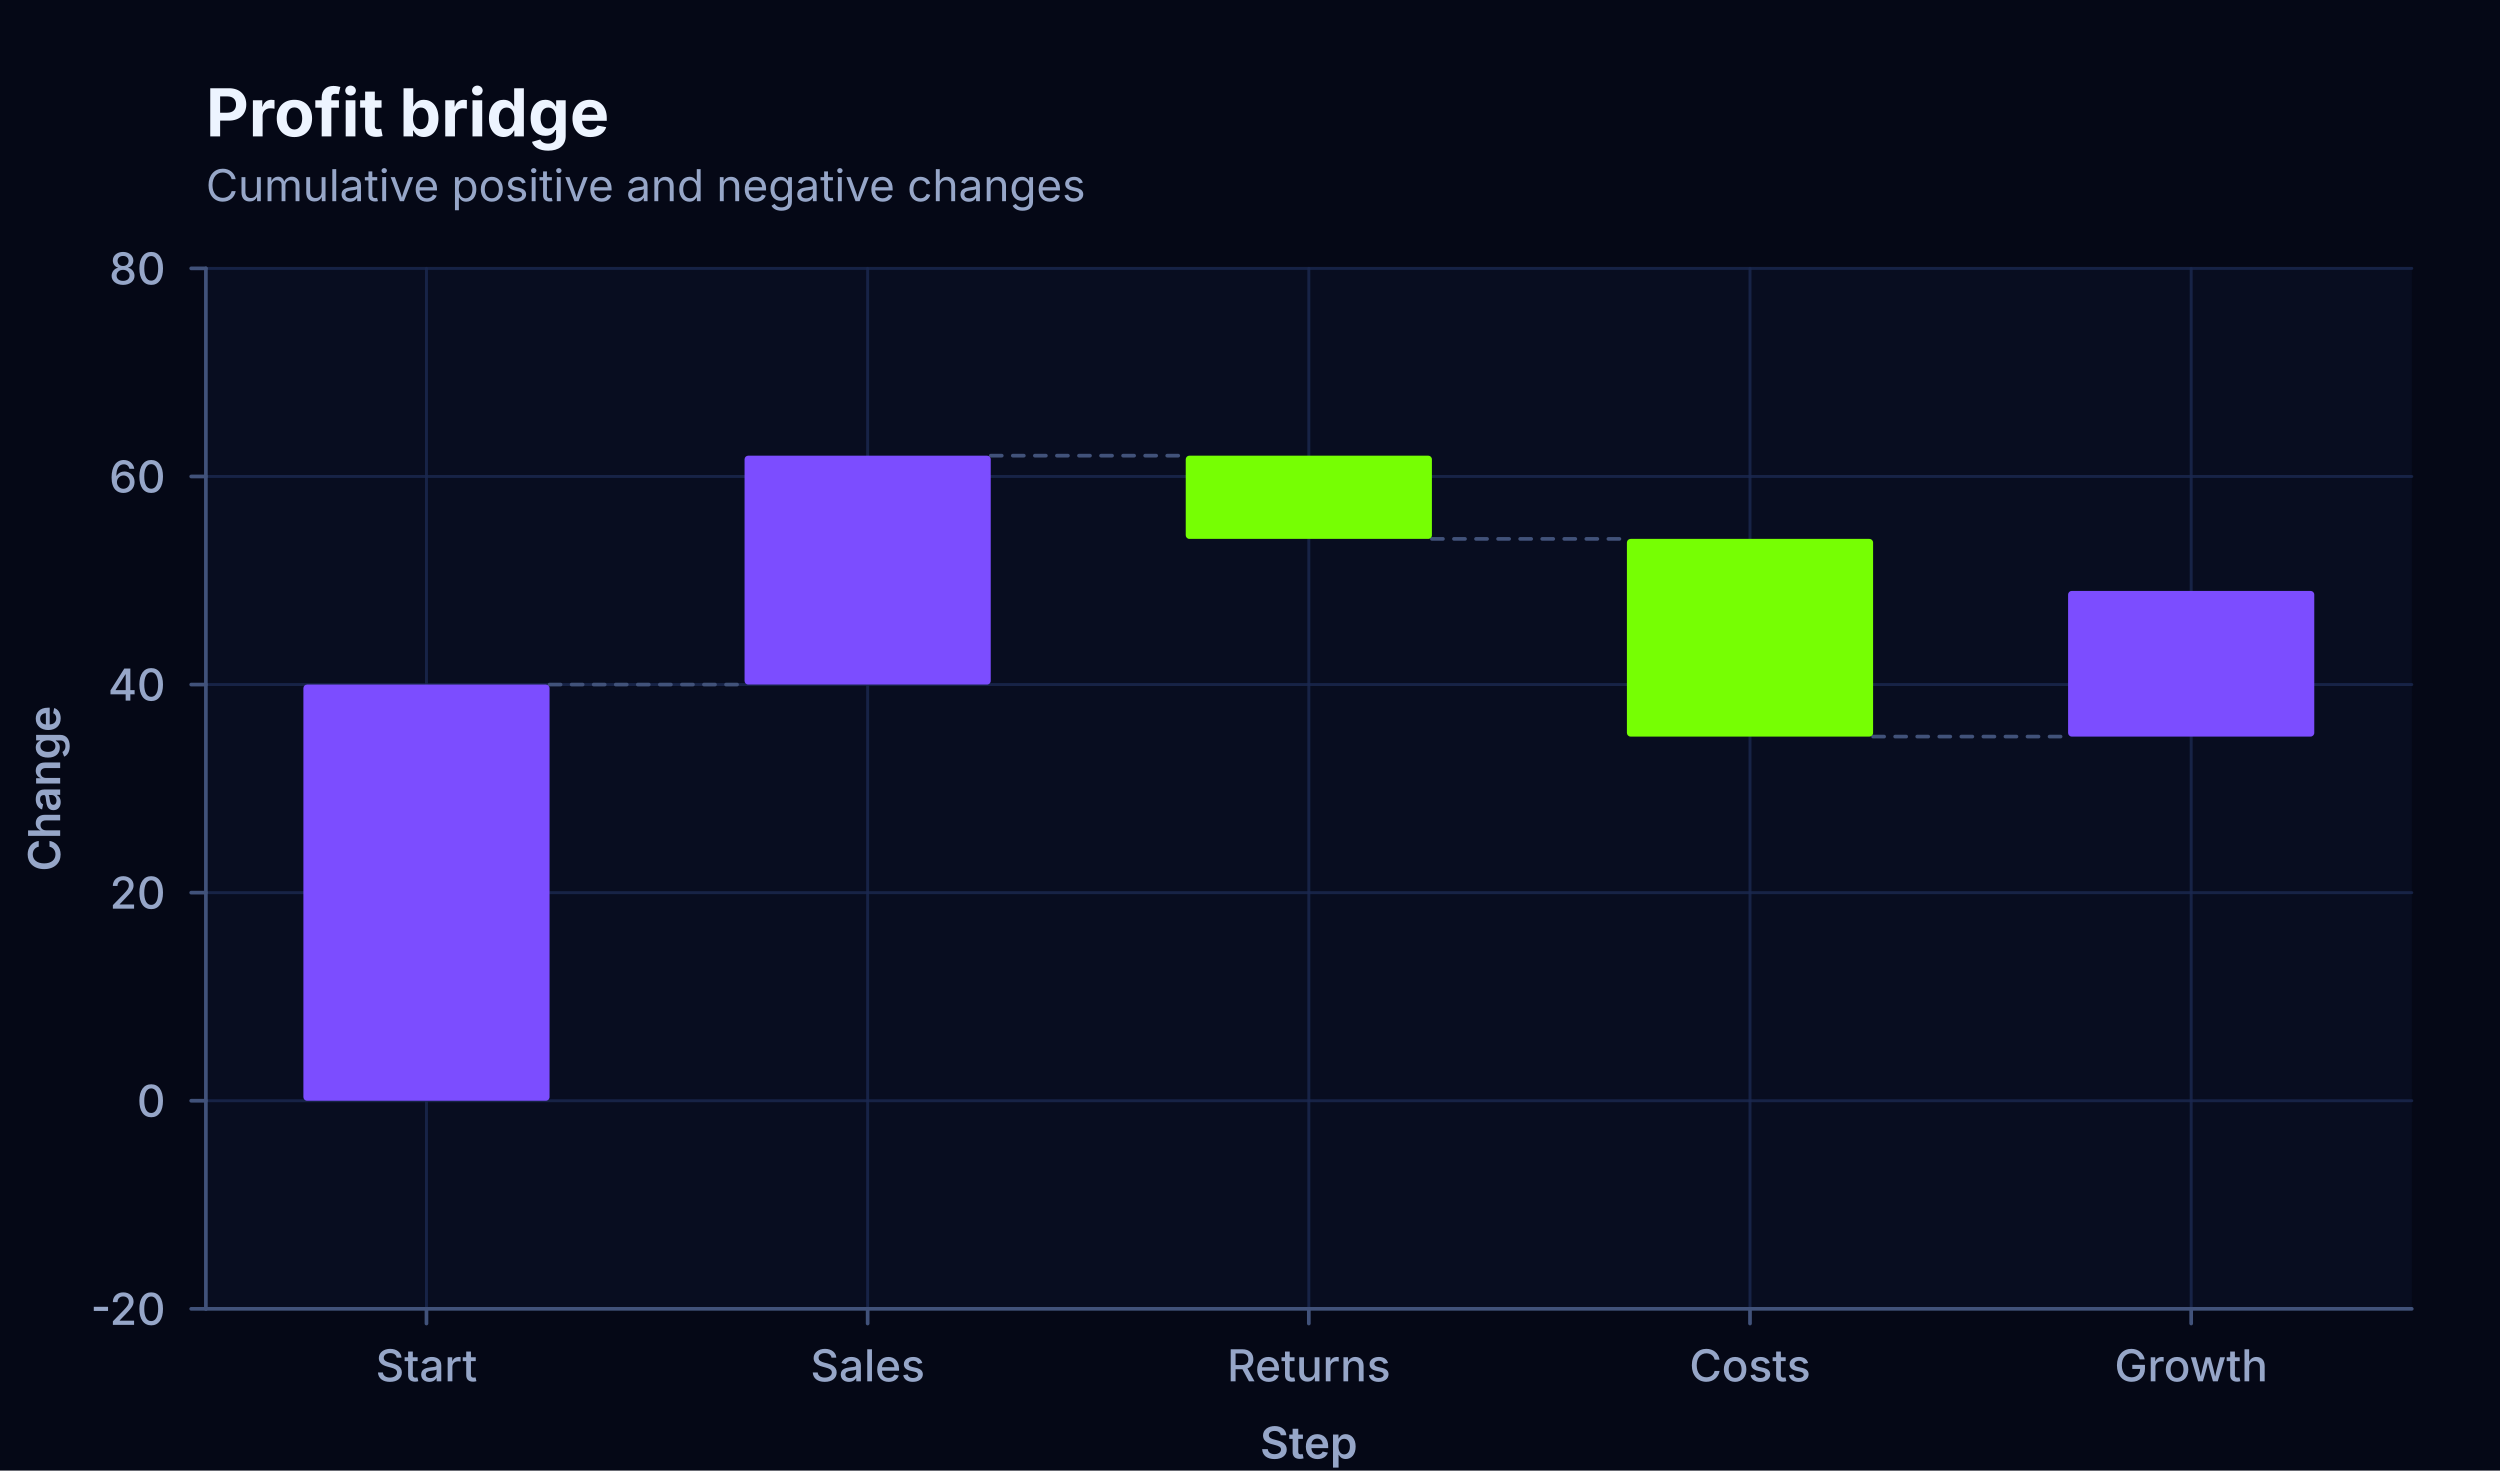
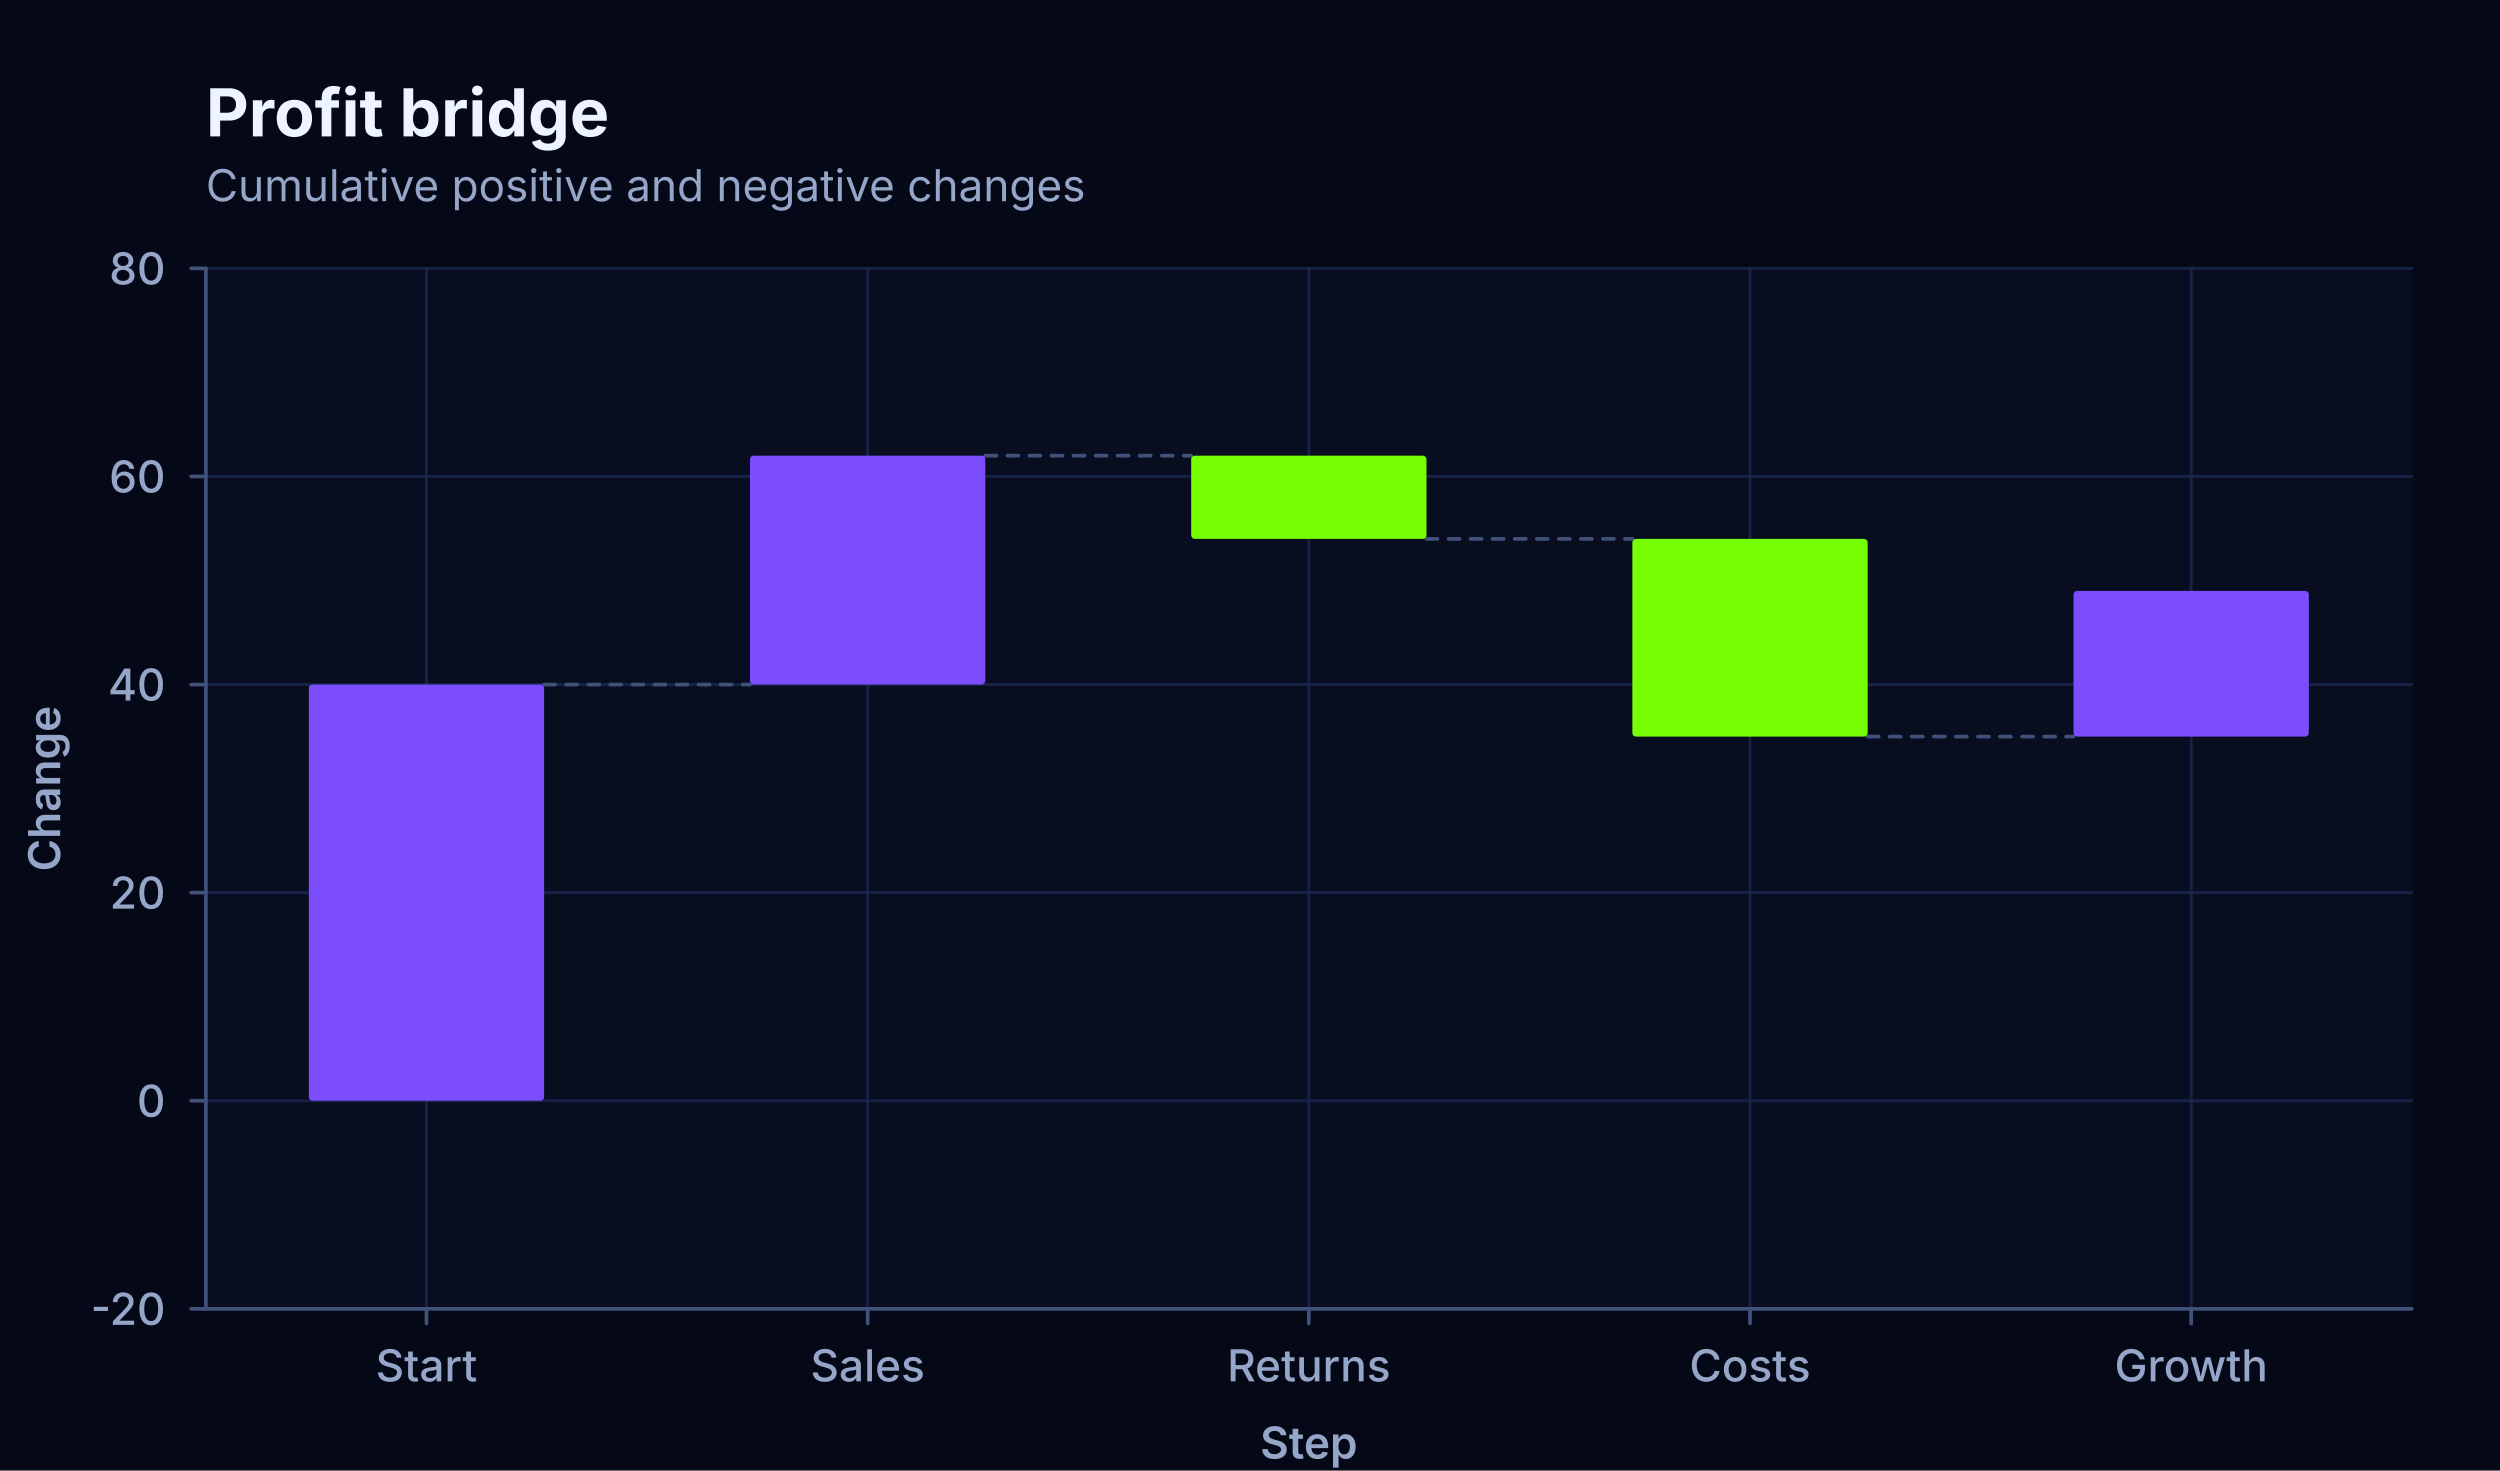
<svg xmlns="http://www.w3.org/2000/svg" width="680" height="400" viewBox="0 0 680 400" role="img" aria-labelledby="title description">
  <defs>
    <clipPath id="clip-1">
      <rect x="56" y="73" width="600" height="283" />
    </clipPath>
  </defs>
  <rect width="100%" height="100%" fill="#050816" />
  <g data-scene-node="scene:root">
    <rect data-scene-node="chart:panel" x="56" y="73" width="600" height="283" rx="0" fill="#080d20" />
    <line data-scene-node="axis-x:grid:0" opacity="0.8" x1="116" y1="73" x2="116" y2="356" fill="none" stroke="#1a2850" stroke-width="0.8" stroke-linecap="round" />
    <line data-scene-node="axis-x:grid:1" opacity="0.8" x1="236" y1="73" x2="236" y2="356" fill="none" stroke="#1a2850" stroke-width="0.8" stroke-linecap="round" />
    <line data-scene-node="axis-x:grid:2" opacity="0.8" x1="356" y1="73" x2="356" y2="356" fill="none" stroke="#1a2850" stroke-width="0.8" stroke-linecap="round" />
    <line data-scene-node="axis-x:grid:3" opacity="0.8" x1="476" y1="73" x2="476" y2="356" fill="none" stroke="#1a2850" stroke-width="0.8" stroke-linecap="round" />
    <line data-scene-node="axis-x:grid:4" opacity="0.8" x1="596" y1="73" x2="596" y2="356" fill="none" stroke="#1a2850" stroke-width="0.8" stroke-linecap="round" />
    <line data-scene-node="axis-y:grid:1" opacity="0.8" x1="56" y1="299.4" x2="656" y2="299.4" fill="none" stroke="#1a2850" stroke-width="0.8" stroke-linecap="round" />
    <line data-scene-node="axis-y:grid:2" opacity="0.8" x1="56" y1="242.8" x2="656" y2="242.8" fill="none" stroke="#1a2850" stroke-width="0.8" stroke-linecap="round" />
    <line data-scene-node="axis-y:grid:3" opacity="0.8" x1="56" y1="186.2" x2="656" y2="186.2" fill="none" stroke="#1a2850" stroke-width="0.8" stroke-linecap="round" />
    <line data-scene-node="axis-y:grid:4" opacity="0.8" x1="56" y1="129.6" x2="656" y2="129.6" fill="none" stroke="#1a2850" stroke-width="0.8" stroke-linecap="round" />
    <line data-scene-node="axis-y:grid:5" opacity="0.8" x1="56" y1="73" x2="656" y2="73" fill="none" stroke="#1a2850" stroke-width="0.8" stroke-linecap="round" />
    <g data-scene-node="layer-0:group" clip-path="url(#clip-1)">
-       <line data-scene-node="layer-0:connector:0" x1="149.48" y1="186.2" x2="202.52" y2="186.2" fill="none" stroke="#41527a" stroke-width="1" stroke-dasharray="3 3" stroke-linecap="round" />
-       <line data-scene-node="layer-0:connector:1" x1="269.48" y1="123.94" x2="322.52" y2="123.94" fill="none" stroke="#41527a" stroke-width="1" stroke-dasharray="3 3" stroke-linecap="round" />
-       <line data-scene-node="layer-0:connector:2" x1="389.48" y1="146.58" x2="442.52" y2="146.58" fill="none" stroke="#41527a" stroke-width="1" stroke-dasharray="3 3" stroke-linecap="round" />
-       <line data-scene-node="layer-0:connector:3" x1="509.48" y1="200.35" x2="562.52" y2="200.35" fill="none" stroke="#41527a" stroke-width="1" stroke-dasharray="3 3" stroke-linecap="round" />
-       <rect data-scene-node="layer-0:waterfall:0" x="82.52" y="186.2" width="66.96" height="113.2" rx="1" fill="#7c4dff" />
-       <rect data-scene-node="layer-0:waterfall:1" x="202.52" y="123.94" width="66.96" height="62.26" rx="1" fill="#7c4dff" />
-       <rect data-scene-node="layer-0:waterfall:2" x="322.52" y="123.94" width="66.96" height="22.64" rx="1" fill="#76ff03" />
-       <rect data-scene-node="layer-0:waterfall:3" x="442.52" y="146.58" width="66.96" height="53.77" rx="1" fill="#76ff03" />
-       <rect data-scene-node="layer-0:waterfall:4" x="562.52" y="160.73" width="66.96" height="39.62" rx="1" fill="#7c4dff" />
+       <line data-scene-node="layer-0:connector:0" x1="148" y1="186.2" x2="204" y2="186.2" fill="none" stroke="#41527a" stroke-width="1" stroke-dasharray="3 3" stroke-linecap="round" />
+       <line data-scene-node="layer-0:connector:1" x1="268" y1="123.94" x2="324" y2="123.94" fill="none" stroke="#41527a" stroke-width="1" stroke-dasharray="3 3" stroke-linecap="round" />
+       <line data-scene-node="layer-0:connector:2" x1="388" y1="146.58" x2="444" y2="146.58" fill="none" stroke="#41527a" stroke-width="1" stroke-dasharray="3 3" stroke-linecap="round" />
+       <line data-scene-node="layer-0:connector:3" x1="508" y1="200.35" x2="564" y2="200.35" fill="none" stroke="#41527a" stroke-width="1" stroke-dasharray="3 3" stroke-linecap="round" />
+       <rect data-scene-node="layer-0:waterfall:0" x="84" y="186.2" width="64" height="113.2" rx="1" fill="#7c4dff" />
+       <rect data-scene-node="layer-0:waterfall:1" x="204" y="123.94" width="64" height="62.26" rx="1" fill="#7c4dff" />
+       <rect data-scene-node="layer-0:waterfall:2" x="324" y="123.94" width="64" height="22.64" rx="1" fill="#76ff03" />
+       <rect data-scene-node="layer-0:waterfall:3" x="444" y="146.58" width="64" height="53.77" rx="1" fill="#76ff03" />
+       <rect data-scene-node="layer-0:waterfall:4" x="564" y="160.73" width="64" height="39.62" rx="1" fill="#7c4dff" />
    </g>
    <line data-scene-node="axis-x:line" x1="56" y1="356" x2="656" y2="356" fill="none" stroke="#41527a" stroke-width="1" stroke-linecap="round" />
    <line data-scene-node="axis-x:tick:0" x1="116" y1="356" x2="116" y2="360" fill="none" stroke="#41527a" stroke-width="1" stroke-linecap="round" />
    <line data-scene-node="axis-x:tick:1" x1="236" y1="356" x2="236" y2="360" fill="none" stroke="#41527a" stroke-width="1" stroke-linecap="round" />
    <line data-scene-node="axis-x:tick:2" x1="356" y1="356" x2="356" y2="360" fill="none" stroke="#41527a" stroke-width="1" stroke-linecap="round" />
    <line data-scene-node="axis-x:tick:3" x1="476" y1="356" x2="476" y2="360" fill="none" stroke="#41527a" stroke-width="1" stroke-linecap="round" />
    <line data-scene-node="axis-x:tick:4" x1="596" y1="356" x2="596" y2="360" fill="none" stroke="#41527a" stroke-width="1" stroke-linecap="round" />
    <line data-scene-node="axis-y:line" x1="56" y1="73" x2="56" y2="356" fill="none" stroke="#41527a" stroke-width="1" stroke-linecap="round" />
    <line data-scene-node="axis-y:tick:0" x1="56" y1="356" x2="52" y2="356" fill="none" stroke="#41527a" stroke-width="1" stroke-linecap="round" />
    <line data-scene-node="axis-y:tick:1" x1="56" y1="299.4" x2="52" y2="299.4" fill="none" stroke="#41527a" stroke-width="1" stroke-linecap="round" />
    <line data-scene-node="axis-y:tick:2" x1="56" y1="242.8" x2="52" y2="242.8" fill="none" stroke="#41527a" stroke-width="1" stroke-linecap="round" />
    <line data-scene-node="axis-y:tick:3" x1="56" y1="186.2" x2="52" y2="186.2" fill="none" stroke="#41527a" stroke-width="1" stroke-linecap="round" />
    <line data-scene-node="axis-y:tick:4" x1="56" y1="129.6" x2="52" y2="129.6" fill="none" stroke="#41527a" stroke-width="1" stroke-linecap="round" />
    <line data-scene-node="axis-y:tick:5" x1="56" y1="73" x2="52" y2="73" fill="none" stroke="#41527a" stroke-width="1" stroke-linecap="round" />
    <text data-scene-node="axis-x:label:0" x="116" y="367" fill="#96a6c8" font-family="&quot;IBM Plex Sans&quot;, Inter, ui-sans-serif, system-ui, sans-serif" font-size="12" font-weight="500" text-anchor="middle" dominant-baseline="text-before-edge">Start</text>
    <text data-scene-node="axis-x:label:1" x="236" y="367" fill="#96a6c8" font-family="&quot;IBM Plex Sans&quot;, Inter, ui-sans-serif, system-ui, sans-serif" font-size="12" font-weight="500" text-anchor="middle" dominant-baseline="text-before-edge">Sales</text>
    <text data-scene-node="axis-x:label:2" x="356" y="367" fill="#96a6c8" font-family="&quot;IBM Plex Sans&quot;, Inter, ui-sans-serif, system-ui, sans-serif" font-size="12" font-weight="500" text-anchor="middle" dominant-baseline="text-before-edge">Returns</text>
    <text data-scene-node="axis-x:label:3" x="476" y="367" fill="#96a6c8" font-family="&quot;IBM Plex Sans&quot;, Inter, ui-sans-serif, system-ui, sans-serif" font-size="12" font-weight="500" text-anchor="middle" dominant-baseline="text-before-edge">Costs</text>
    <text data-scene-node="axis-x:label:4" x="596" y="367" fill="#96a6c8" font-family="&quot;IBM Plex Sans&quot;, Inter, ui-sans-serif, system-ui, sans-serif" font-size="12" font-weight="500" text-anchor="middle" dominant-baseline="text-before-edge">Growth</text>
    <text data-scene-node="axis-x:title" x="356" y="388" fill="#96a6c8" font-family="&quot;IBM Plex Sans&quot;, Inter, ui-sans-serif, system-ui, sans-serif" font-size="12" font-weight="600" text-anchor="middle" dominant-baseline="text-before-edge">Step</text>
    <text data-scene-node="axis-y:label:0" x="45" y="356" fill="#96a6c8" font-family="&quot;IBM Plex Sans&quot;, Inter, ui-sans-serif, system-ui, sans-serif" font-size="12" font-weight="500" text-anchor="end" dominant-baseline="central">-20</text>
    <text data-scene-node="axis-y:label:1" x="45" y="299.4" fill="#96a6c8" font-family="&quot;IBM Plex Sans&quot;, Inter, ui-sans-serif, system-ui, sans-serif" font-size="12" font-weight="500" text-anchor="end" dominant-baseline="central">0</text>
    <text data-scene-node="axis-y:label:2" x="45" y="242.8" fill="#96a6c8" font-family="&quot;IBM Plex Sans&quot;, Inter, ui-sans-serif, system-ui, sans-serif" font-size="12" font-weight="500" text-anchor="end" dominant-baseline="central">20</text>
    <text data-scene-node="axis-y:label:3" x="45" y="186.2" fill="#96a6c8" font-family="&quot;IBM Plex Sans&quot;, Inter, ui-sans-serif, system-ui, sans-serif" font-size="12" font-weight="500" text-anchor="end" dominant-baseline="central">40</text>
    <text data-scene-node="axis-y:label:4" x="45" y="129.6" fill="#96a6c8" font-family="&quot;IBM Plex Sans&quot;, Inter, ui-sans-serif, system-ui, sans-serif" font-size="12" font-weight="500" text-anchor="end" dominant-baseline="central">60</text>
    <text data-scene-node="axis-y:label:5" x="45" y="73" fill="#96a6c8" font-family="&quot;IBM Plex Sans&quot;, Inter, ui-sans-serif, system-ui, sans-serif" font-size="12" font-weight="500" text-anchor="end" dominant-baseline="central">80</text>
    <text data-scene-node="axis-y:title" x="12" y="214.5" fill="#96a6c8" font-family="&quot;IBM Plex Sans&quot;, Inter, ui-sans-serif, system-ui, sans-serif" font-size="12" font-weight="600" text-anchor="middle" dominant-baseline="central" transform="rotate(-90 12 214.5)">Change</text>
    <text data-scene-node="chart:title" x="56" y="24" fill="#edf4ff" font-family="&quot;IBM Plex Sans&quot;, Inter, ui-sans-serif, system-ui, sans-serif" font-size="18" font-weight="700" text-anchor="start" dominant-baseline="text-before-edge">Profit bridge</text>
    <text data-scene-node="chart:subtitle" x="56" y="46" fill="#96a6c8" font-family="&quot;IBM Plex Sans&quot;, Inter, ui-sans-serif, system-ui, sans-serif" font-size="12" font-weight="400" text-anchor="start" dominant-baseline="text-before-edge">Cumulative positive and negative changes</text>
  </g>
</svg>
